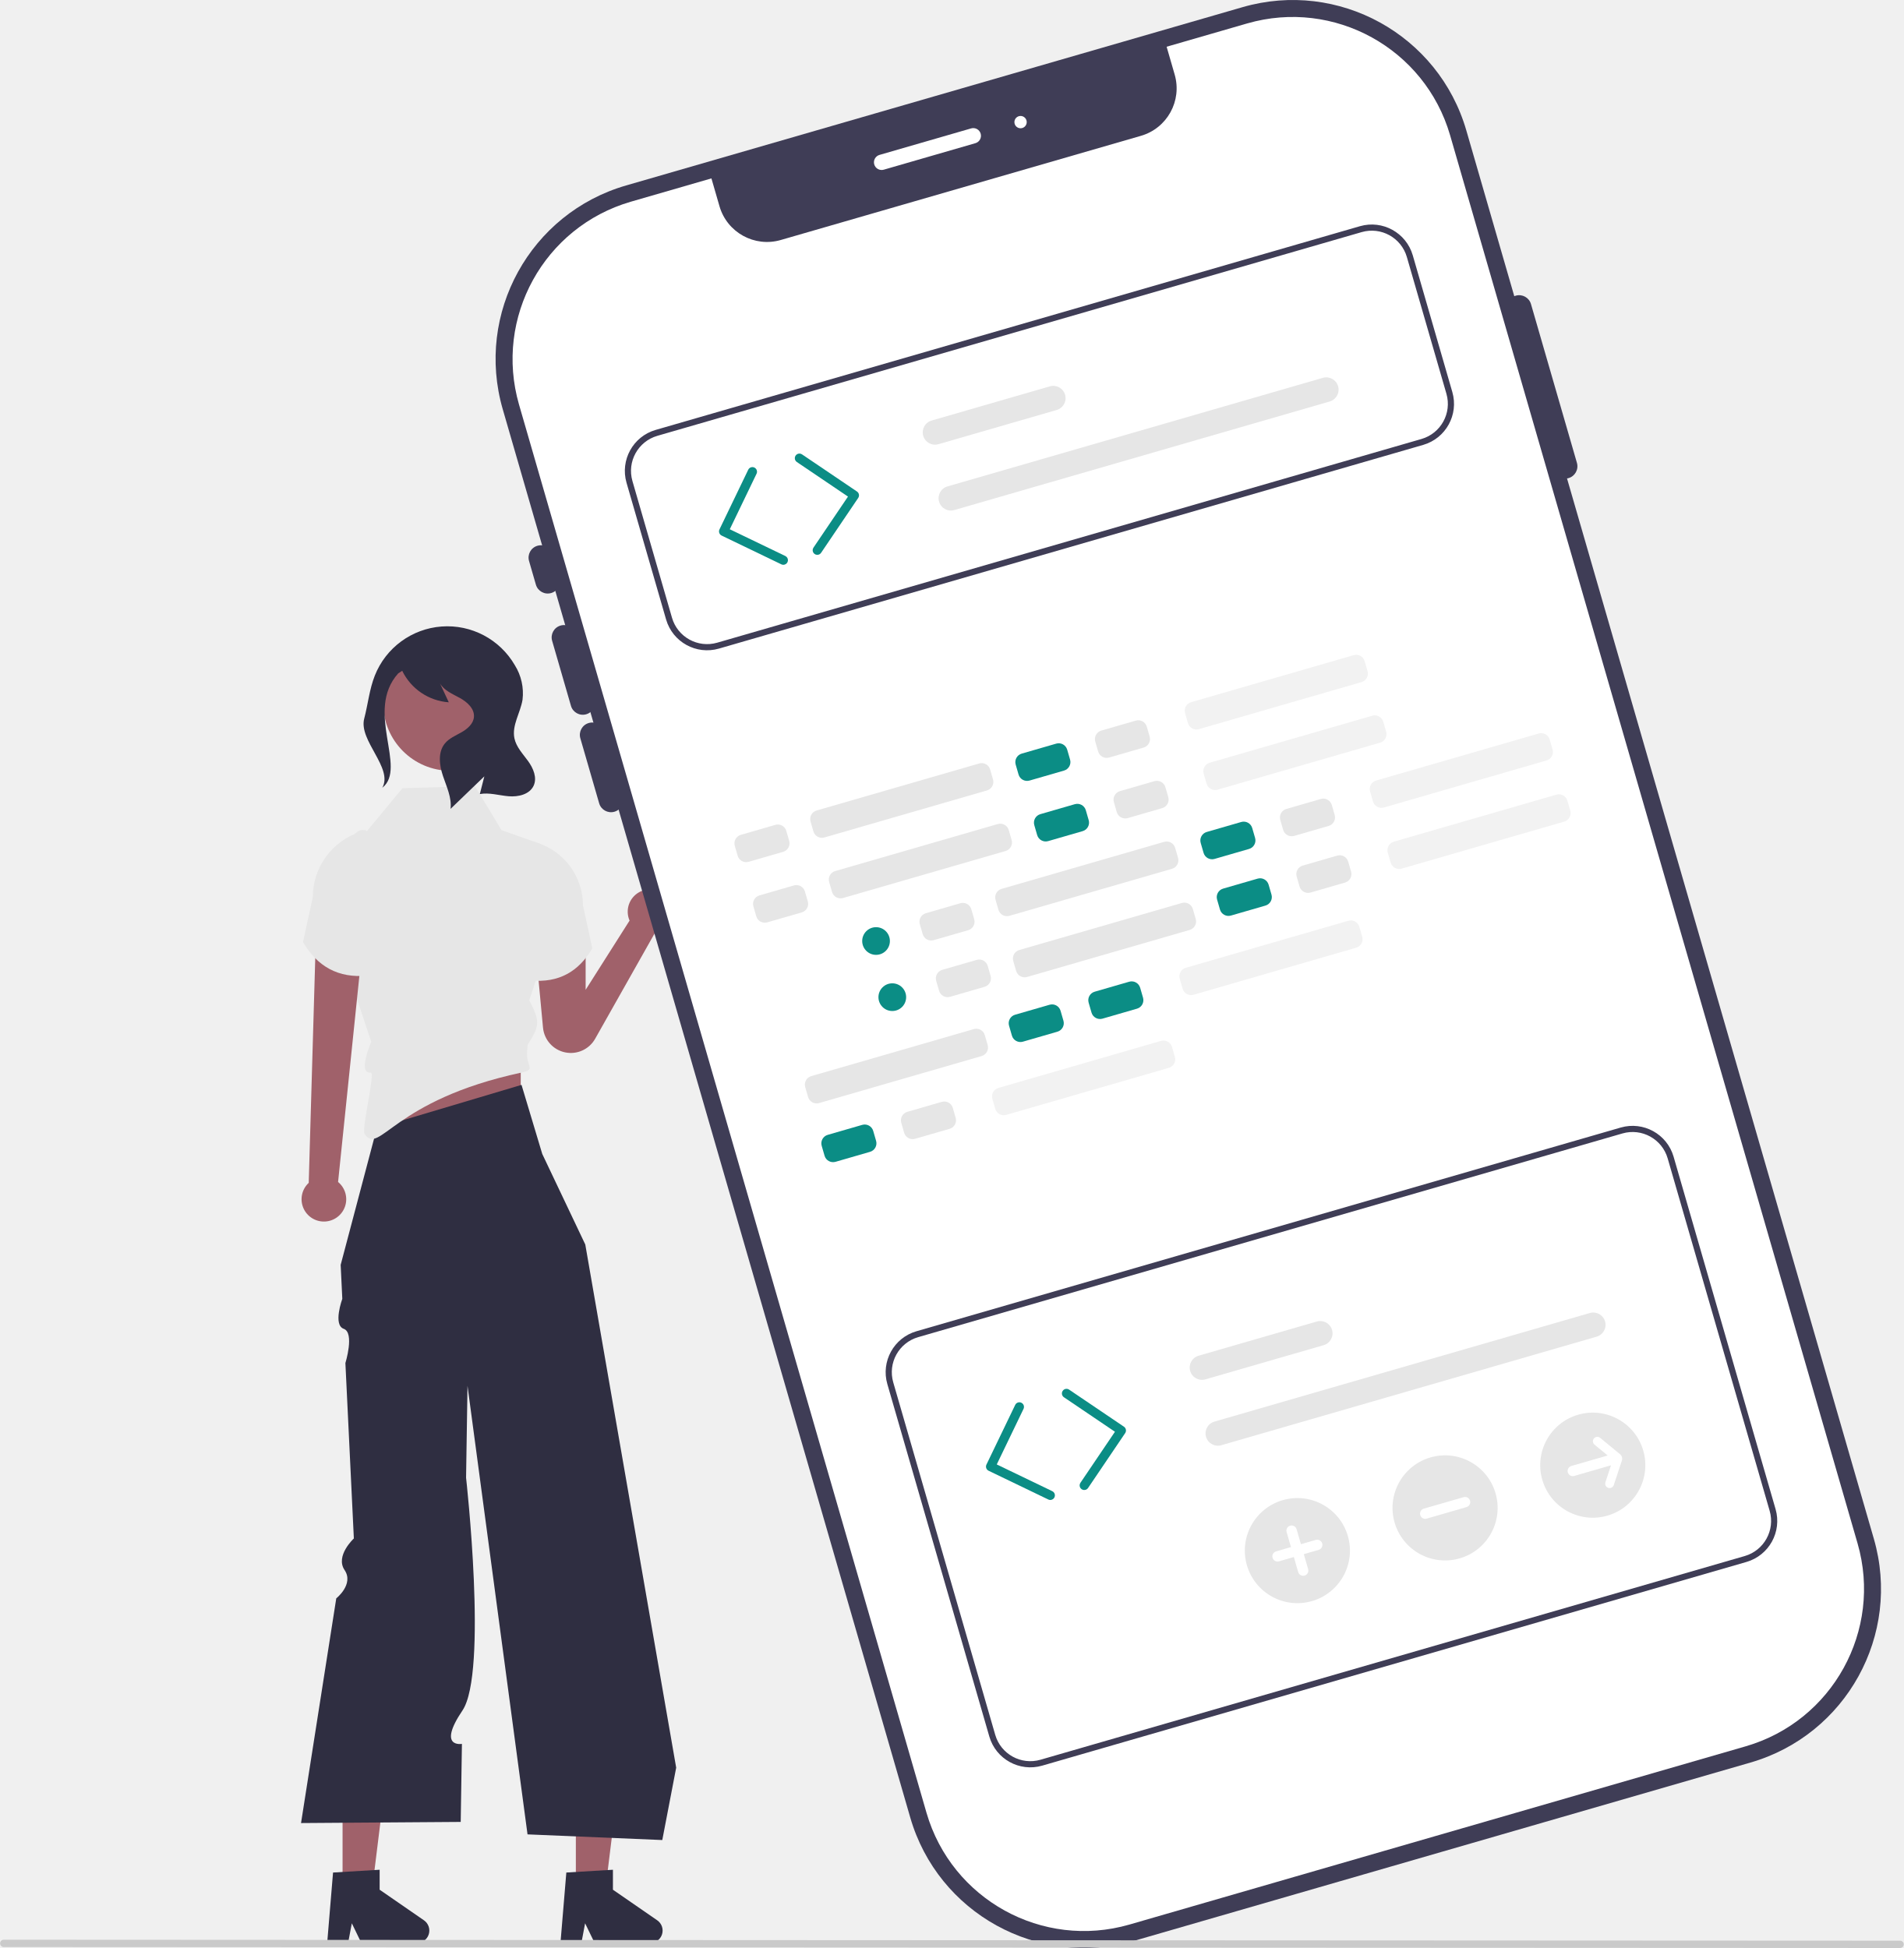
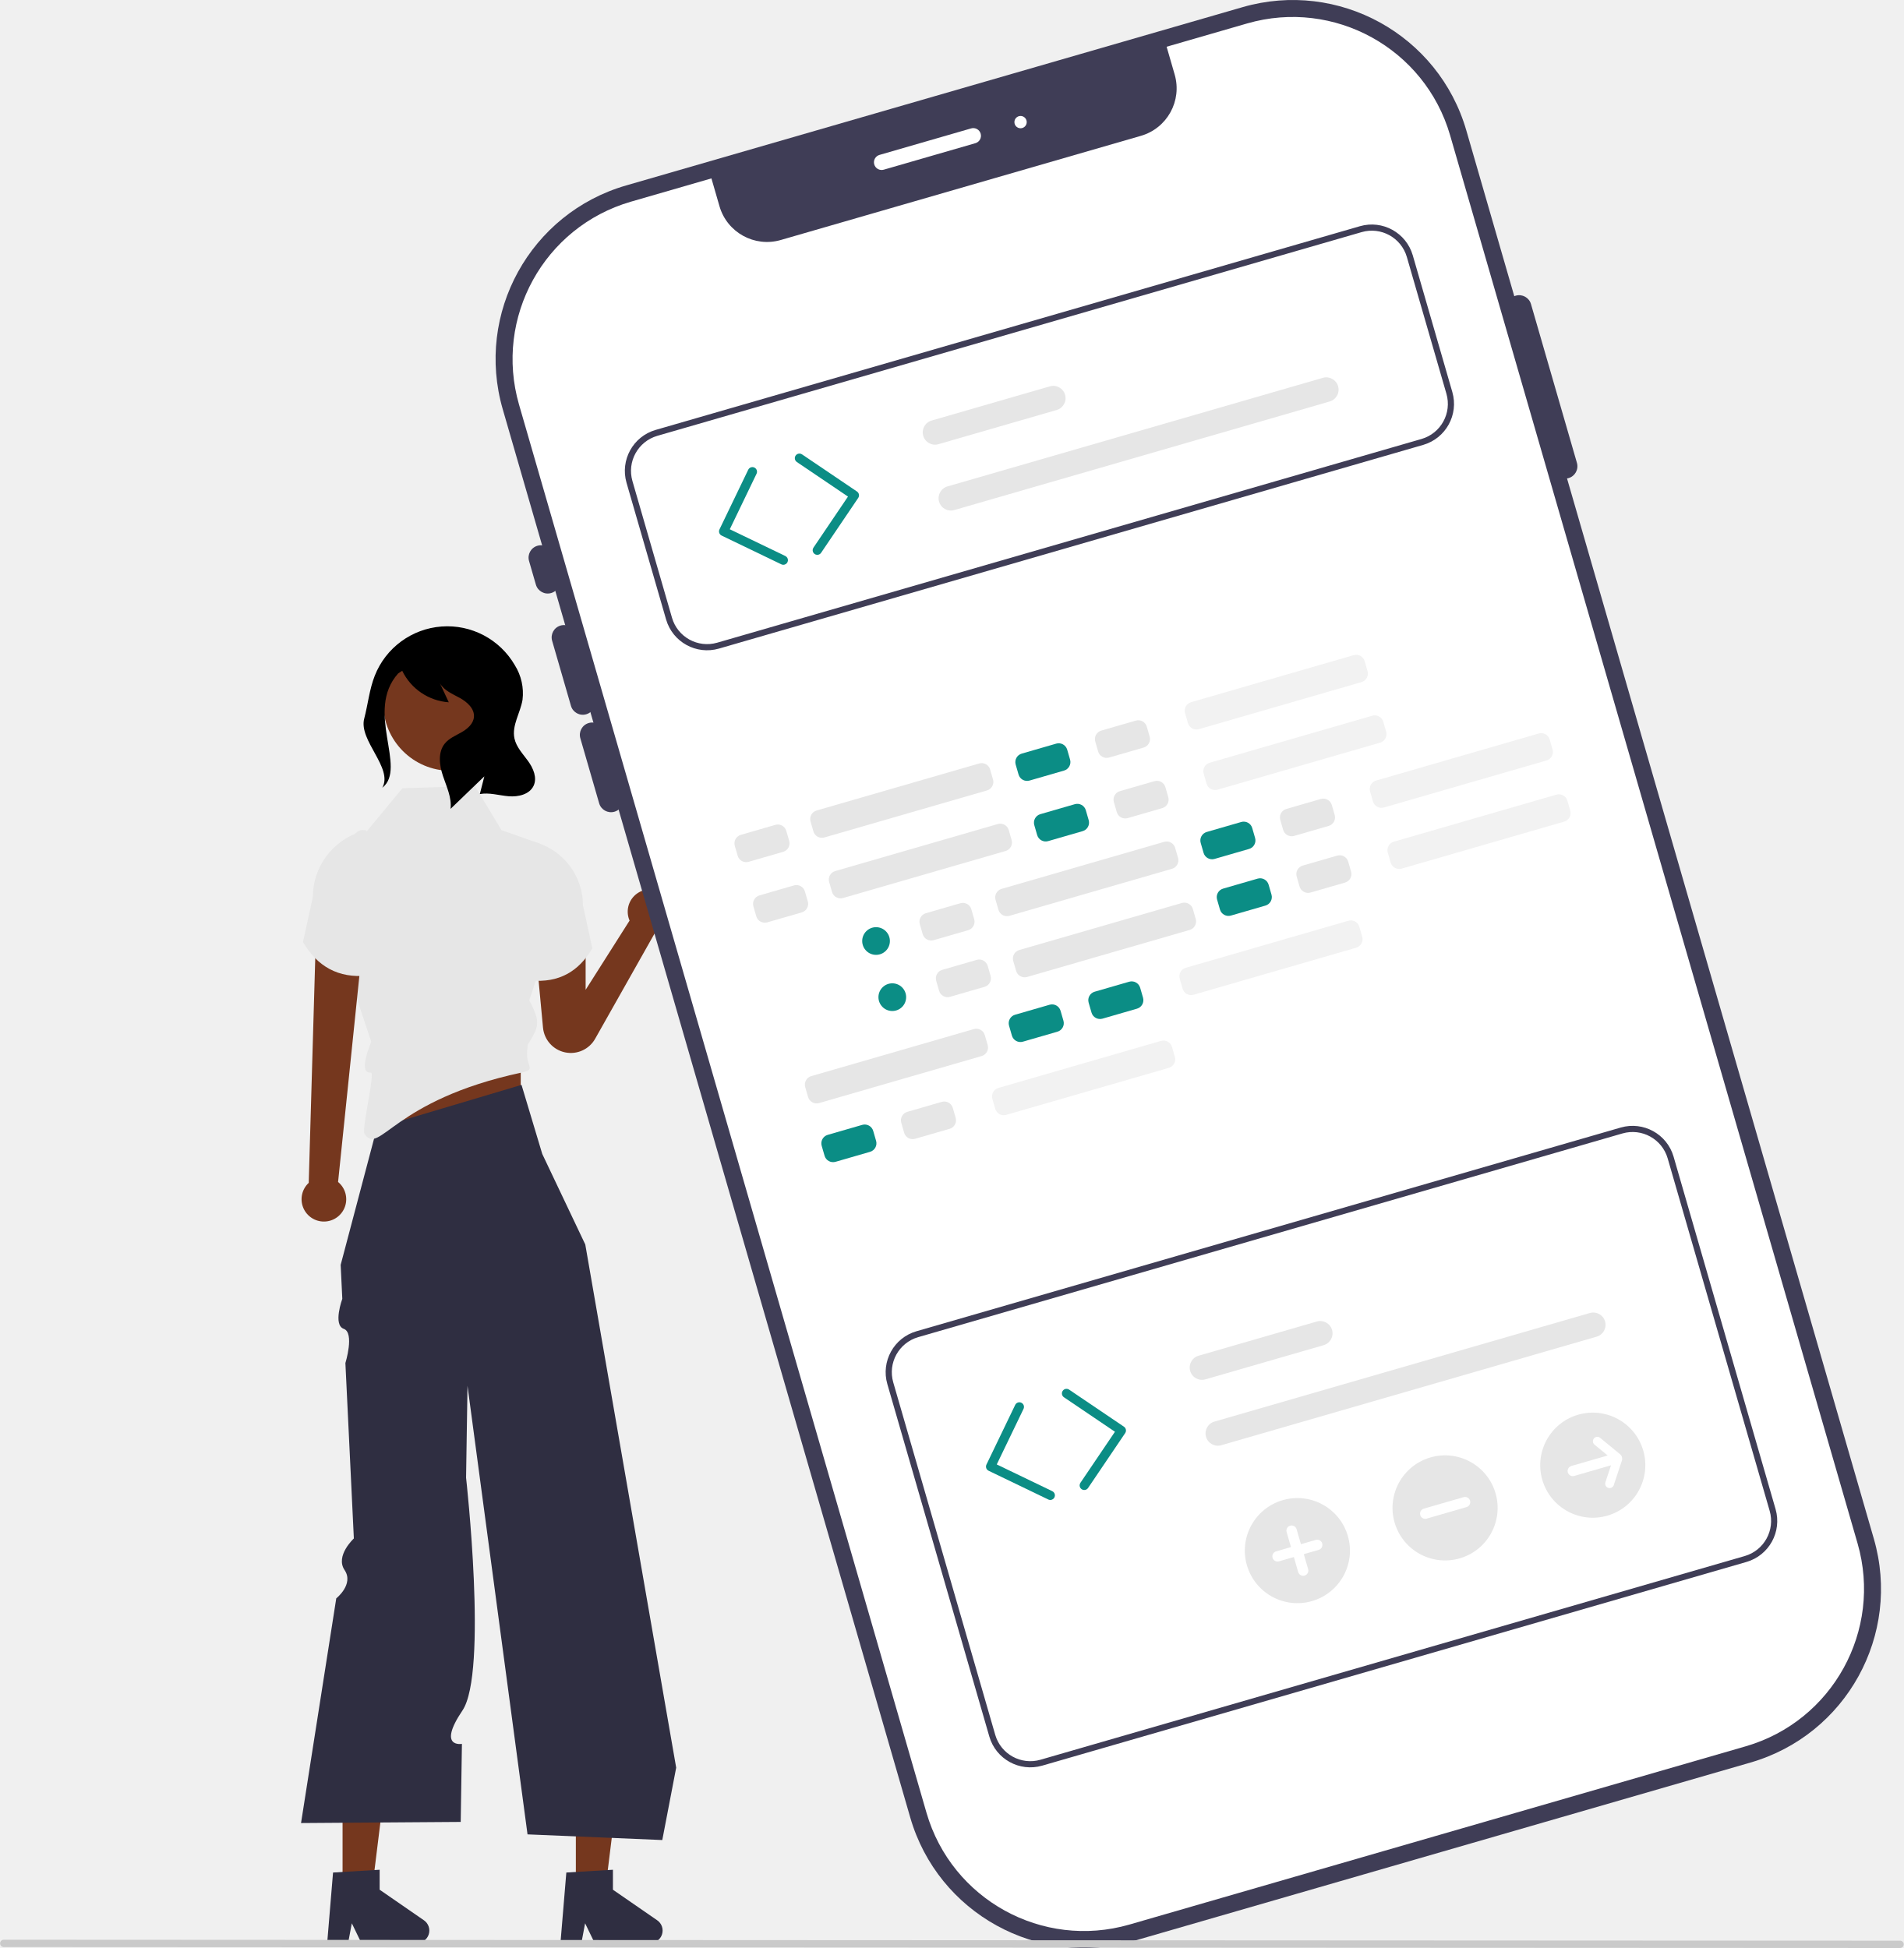
<svg xmlns="http://www.w3.org/2000/svg" data-name="Layer 1" width="618.726" height="633.214" viewBox="0 0 618.726 633.214">
-   <polygon points="111.33 615.176 120.809 615.176 125.32 578.614 111.33 578.614 111.33 615.176" fill="#a0616a" />
+   <polygon points="111.33 615.176 120.809 615.176 125.32 578.614 111.33 578.614 111.33 615.176" fill="#75371e" />
  <path d="M398.873,742.076l15.144-.904v6.488l14.398,9.944a4.053,4.053,0,0,1-2.303,7.388h-18.029l-3.108-6.418-1.213,6.418h-6.798Z" transform="translate(-290.6368 -133.393)" fill="#2f2e41" />
-   <polygon points="187.143 615.176 196.622 615.176 201.134 578.614 187.143 578.614 187.143 615.176" fill="#a0616a" />
+   <polygon points="187.143 615.176 196.622 615.176 201.134 578.614 187.143 578.614 187.143 615.176" fill="#75371e" />
  <path d="M474.687,742.076l15.144-.904v6.488l14.398,9.944a4.053,4.053,0,0,1-2.303,7.388h-18.029l-3.108-6.418-1.213,6.418h-6.798Z" transform="translate(-290.6368 -133.393)" fill="#2f2e41" />
-   <polygon points="118.834 391.865 169.231 393.128 169.231 338.66 127.834 338.865 118.834 391.865" fill="#a0616a" />
+   <polygon points="118.834 391.865 169.231 393.128 169.231 338.66 127.834 338.865 118.834 391.865" fill="#75371e" />
  <path d="M460.124,486.042l6.737,22.446,13.985,29.442L510.388,707.989l-4.517,23.524-43.795-1.84L442.571,583.864l-.314,20.129-.152,9.743s7.114,63.369-1.179,75.668-.169,10.851-.169,10.851l-.395,25.369-51.892.368,11.448-73.037s5.813-4.59,2.703-9.204,3.014-10.264,3.014-10.264l-2.747-57.018s3.041-9.849-.536-11.129-.47-9.749-.47-9.749l-.532-11.036,11.772-44.512Z" transform="translate(-290.6368 -133.393)" fill="#2f2e41" />
  <path d="M411.289,472.053l-5.152-15.457-3.68-5.152-1.472-14.721c0-39.747,8.866-33.128,8.866-33.128l11.564-13.979,13.157-.411,10.397-.325,8.644,14.353,12.513,4.416,4.9,25.46-8.948,27.168.395-2.019c4.212,7.776,3.141,8.946-.347,14.785l-.173,2.108c-.41,4.985,3.064,5.844-1.827,6.892-42,9-46,27-51,20-1.113-1.559,3.611-20.161,2-20C406.709,482.484,411.289,472.053,411.289,472.053Z" transform="translate(-290.6368 -133.393)" fill="#e6e6e6" />
-   <circle cx="146.391" cy="228.71" r="21.835" fill="#a0616a" />
-   <path d="M390.969,517.89l2.236-76.92,14.563,6.371-7.26,70.268a7.257,7.257,0,1,1-9.539.28Z" transform="translate(-290.6368 -133.393)" fill="#a0616a" />
+   <circle cx="146.391" cy="228.71" r="21.835" fill="#75371e" />
+   <path d="M390.969,517.89l2.236-76.92,14.563,6.371-7.26,70.268a7.257,7.257,0,1,1-9.539.28Z" transform="translate(-290.6368 -133.393)" fill="#75371e" />
  <path d="M409.589,403.197l-1.694.535a22.322,22.322,0,0,0-15.6,21.286l-3.186,14.587c4.615,7.918,11.437,11.841,20.935,10.922Z" transform="translate(-290.6368 -133.393)" fill="#e6e6e6" />
-   <path d="M509.139,429.747a7.251,7.251,0,1,0-13.899,2.89l-14.28,22.502V441.643l-16.108,1.741,2.255,24.052a9.079,9.079,0,0,0,16.947,3.615l19.303-34.203A7.253,7.253,0,0,0,509.139,429.747Z" transform="translate(-290.6368 -133.393)" fill="#a0616a" />
+   <path d="M509.139,429.747a7.251,7.251,0,1,0-13.899,2.89l-14.28,22.502V441.643l-16.108,1.741,2.255,24.052a9.079,9.079,0,0,0,16.947,3.615l19.303-34.203A7.253,7.253,0,0,0,509.139,429.747Z" transform="translate(-290.6368 -133.393)" fill="#75371e" />
  <path d="M463.546,406.814l1.62.512a21.354,21.354,0,0,1,14.924,20.363l3.048,13.955c-4.415,7.574-10.941,11.328-20.027,10.449Z" transform="translate(-290.6368 -133.393)" fill="#e6e6e6" />
-   <path d="M409.001,366.98c1.219-4.642,1.678-9.5,3.44-13.964a25.345,25.345,0,0,1,45.514-3.388,17.264,17.264,0,0,1,2.498,11.226c-.695,4.261-3.518,8.313-2.634,12.54.591,2.827,2.727,5.024,4.422,7.362s3.034,5.431,1.813,8.049c-1.327,2.843-5.012,3.683-8.138,3.416-3.126-.267-6.256-1.276-9.342-.71l1.469-5.758q-5.486,5.281-10.972,10.561c.405-3.664-1.297-7.179-2.471-10.673s-1.721-7.705.605-10.565c1.391-1.71,3.534-2.574,5.447-3.669s3.812-2.735,4.007-4.931c.241-2.715-2.192-4.894-4.581-6.207-2.389-1.313-5.14-2.413-6.481-4.786q1.444,3.099,2.887,6.198a18.243,18.243,0,0,1-15.132-10.247l-1.319.863c-10.965,12.296,3.077,30.72-5.155,37.166C418.493,383.018,407.123,374.128,409.001,366.98Z" transform="translate(-290.6368 -133.393)" fill="#2f2e41" />
+   <path d="M409.001,366.98c1.219-4.642,1.678-9.5,3.44-13.964a25.345,25.345,0,0,1,45.514-3.388,17.264,17.264,0,0,1,2.498,11.226c-.695,4.261-3.518,8.313-2.634,12.54.591,2.827,2.727,5.024,4.422,7.362s3.034,5.431,1.813,8.049c-1.327,2.843-5.012,3.683-8.138,3.416-3.126-.267-6.256-1.276-9.342-.71l1.469-5.758q-5.486,5.281-10.972,10.561c.405-3.664-1.297-7.179-2.471-10.673s-1.721-7.705.605-10.565c1.391-1.71,3.534-2.574,5.447-3.669s3.812-2.735,4.007-4.931c.241-2.715-2.192-4.894-4.581-6.207-2.389-1.313-5.14-2.413-6.481-4.786q1.444,3.099,2.887,6.198a18.243,18.243,0,0,1-15.132-10.247l-1.319.863c-10.965,12.296,3.077,30.72-5.155,37.166C418.493,383.018,407.123,374.128,409.001,366.98Z" transform="translate(-290.6368 -133.393)" fill="#000" />
  <rect x="513.818" y="153" width="326" height="594" rx="58.728" transform="translate(-389.0333 72.42474) rotate(-16.13524)" fill="#3f3d56" />
  <path d="M695.973,141.005l-26.197,7.579,2.618,9.05a16.079,16.079,0,0,1-10.977,19.914L544.374,211.409a16.079,16.079,0,0,1-19.914-10.977l-2.618-9.05-26.197,7.579a53.289,53.289,0,0,0-36.339,65.924L591.739,722.656A53.289,53.289,0,0,0,657.664,758.995l200.328-57.955a53.289,53.289,0,0,0,36.339-65.924L761.897,177.344A53.289,53.289,0,0,0,695.973,141.005Z" transform="translate(-290.6368 -133.393)" fill="#fff" />
  <path d="M469.748,326.168a4.005,4.005,0,0,1-4.954-2.731l-2.223-7.685a4,4,0,1,1,7.685-2.223l2.223,7.685A4.005,4.005,0,0,1,469.748,326.168Z" transform="translate(-290.6368 -133.393)" fill="#3f3d56" />
  <path d="M481.148,365.574a4.005,4.005,0,0,1-4.954-2.731l-6.12-21.154a4,4,0,1,1,7.685-2.223l6.12,21.154A4.005,4.005,0,0,1,481.148,365.574Z" transform="translate(-290.6368 -133.393)" fill="#3f3d56" />
  <path d="M490.313,397.253a4.005,4.005,0,0,1-4.954-2.731l-6.12-21.154a4,4,0,0,1,7.685-2.223l6.12,21.154A4.005,4.005,0,0,1,490.313,397.253Z" transform="translate(-290.6368 -133.393)" fill="#3f3d56" />
  <path d="M800.39,288.809a4.005,4.005,0,0,1-4.954-2.731l-14.933-51.617a4,4,0,0,1,7.685-2.223l14.933,51.617A4.005,4.005,0,0,1,800.39,288.809Z" transform="translate(-290.6368 -133.393)" fill="#3f3d56" />
  <path d="M545.628,316.923a1.496,1.496,0,0,1-1.067-.09l-19.404-9.348a1.5,1.5,0,0,1-.7-2.002l9.348-19.404a1.5,1.5,0,1,1,2.703,1.302l-8.697,18.053L545.863,314.131a1.5,1.5,0,0,1-.235,2.792Z" transform="translate(-290.6368 -133.393)" fill="#0b8d85" />
  <path d="M556.658,313.691a1.5,1.5,0,0,1-1.66-2.281L566.221,294.81l-16.6-11.224a1.5,1.5,0,1,1,1.68-2.485L569.144,293.165a1.499,1.499,0,0,1,.402,2.083L557.482,313.091A1.492,1.492,0,0,1,556.658,313.691Z" transform="translate(-290.6368 -133.393)" fill="#0b8d85" />
  <path d="M753.17,278.006,524.273,344.227a13.874,13.874,0,0,1-17.164-9.461l-12.862-44.46a13.874,13.874,0,0,1,9.461-17.164l228.897-66.22a13.874,13.874,0,0,1,17.164,9.461l12.862,44.46A13.874,13.874,0,0,1,753.17,278.006Zm-248.906-2.944a11.872,11.872,0,0,0-8.096,14.687l12.862,44.46a11.872,11.872,0,0,0,14.687,8.096l228.897-66.22a11.872,11.872,0,0,0,8.096-14.687l-12.862-44.46a11.872,11.872,0,0,0-14.687-8.096Z" transform="translate(-290.6368 -133.393)" fill="#3f3d56" />
  <path d="M634.046,266.665l-38.424,11.116a4,4,0,0,1-2.223-7.685L631.823,258.98a4,4,0,0,1,2.223,7.685Z" transform="translate(-290.6368 -133.393)" fill="#e6e6e6" />
  <path d="M722.772,263.898l-121.997,35.294a4,4,0,0,1-2.223-7.685l121.997-35.294a4,4,0,1,1,2.223,7.685Z" transform="translate(-290.6368 -133.393)" fill="#e6e6e6" />
  <path d="M632.389,620.909a1.494,1.494,0,0,1-1.067-.09l-19.404-9.348a1.5,1.5,0,0,1-.7-2.002l9.348-19.404a1.5,1.5,0,0,1,2.703,1.302l-8.697,18.053,18.053,8.697a1.5,1.5,0,0,1-.235,2.792Z" transform="translate(-290.6368 -133.393)" fill="#0b8d85" />
  <path d="M643.419,617.677a1.5,1.5,0,0,1-1.661-2.281L652.982,598.796l-16.6-11.224a1.5,1.5,0,0,1,1.68-2.485l17.843,12.064a1.5,1.5,0,0,1,.403,2.082L644.244,617.077A1.496,1.496,0,0,1,643.419,617.677Z" transform="translate(-290.6368 -133.393)" fill="#0b8d85" />
  <path d="M858.218,641.116,629.321,707.337a13.874,13.874,0,0,1-17.164-9.461L579.008,583.291a13.874,13.874,0,0,1,9.461-17.164L817.366,499.907a13.874,13.874,0,0,1,17.164,9.461L867.679,623.953A13.874,13.874,0,0,1,858.218,641.116Zm-269.193-73.068a11.872,11.872,0,0,0-8.096,14.687l33.149,114.584a11.872,11.872,0,0,0,14.687,8.096l228.897-66.22a11.872,11.872,0,0,0,8.096-14.687L832.608,509.924a11.872,11.872,0,0,0-14.687-8.096Z" transform="translate(-290.6368 -133.393)" fill="#3f3d56" />
  <path d="M720.807,570.65l-38.424,11.116a4,4,0,1,1-2.223-7.685l38.424-11.116a4,4,0,0,1,2.223,7.685Z" transform="translate(-290.6368 -133.393)" fill="#e6e6e6" />
  <path d="M809.533,567.884,687.536,603.178a4,4,0,1,1-2.223-7.685L807.31,560.199a4,4,0,0,1,2.223,7.685Z" transform="translate(-290.6368 -133.393)" fill="#e6e6e6" />
  <rect x="529.557" y="402.966" width="17.432" height="9.123" rx="2.88" transform="translate(-382.6874 32.24922) rotate(-16.13524)" fill="#e6e6e6" />
  <rect x="620.843" y="376.557" width="17.432" height="9.123" rx="2.88" transform="translate(-371.7523 56.57772) rotate(-16.13524)" fill="#0b8d85" />
  <rect x="646.707" y="369.074" width="17.432" height="9.123" rx="2.88" transform="translate(-368.654 63.47079) rotate(-16.13524)" fill="#e6e6e6" />
  <rect x="553.323" y="389.031" width="60.764" height="9.123" rx="2.88" transform="translate(-377.0251 44.32596) rotate(-16.13524)" fill="#e6e6e6" />
  <rect x="675.037" y="353.819" width="60.764" height="9.123" rx="2.88" transform="translate(-362.445 76.76396) rotate(-16.13524)" fill="#f2f2f2" />
  <rect x="535.607" y="422.65" width="17.432" height="9.123" rx="2.88" transform="translate(-387.9193 34.70581) rotate(-16.13524)" fill="#e6e6e6" />
  <rect x="626.893" y="396.241" width="17.432" height="9.123" rx="2.88" transform="translate(-376.9842 59.03431) rotate(-16.13524)" fill="#0b8d85" />
  <rect x="652.757" y="388.758" width="17.432" height="9.123" rx="2.88" transform="translate(-373.8859 65.92739) rotate(-16.13524)" fill="#e6e6e6" />
  <rect x="559.372" y="408.715" width="60.764" height="9.123" rx="2.88" transform="translate(-382.2571 46.78255) rotate(-16.13524)" fill="#e6e6e6" />
  <rect x="681.086" y="373.502" width="60.764" height="9.123" rx="2.88" transform="matrix(0.96061, -0.27791, 0.27791, 0.96061, -367.6769, 79.22055)" fill="#f2f2f2" />
  <rect x="589.687" y="428.438" width="17.432" height="9.123" rx="2.88" transform="translate(-387.3977 49.96297) rotate(-16.13524)" fill="#e6e6e6" />
  <rect x="680.973" y="402.029" width="17.432" height="9.123" rx="2.88" transform="translate(-376.4626 74.29147) rotate(-16.13524)" fill="#0b8d85" />
  <rect x="706.837" y="394.547" width="17.432" height="9.123" rx="2.88" transform="translate(-373.3643 81.18455) rotate(-16.13524)" fill="#e6e6e6" />
  <rect x="613.452" y="414.503" width="60.764" height="9.123" rx="2.88" transform="translate(-381.7354 62.03971) rotate(-16.13524)" fill="#e6e6e6" />
  <rect x="735.167" y="379.291" width="60.764" height="9.123" rx="2.88" transform="matrix(0.96061, -0.27791, 0.27791, 0.96061, -367.1553, 94.47771)" fill="#f2f2f2" />
  <rect x="557.8" y="500.484" width="17.432" height="9.123" rx="2.88" transform="translate(-408.6757 43.93934) rotate(-16.13524)" fill="#0b8d85" />
  <rect x="583.664" y="493.002" width="17.432" height="9.123" rx="2.88" transform="translate(-405.5775 50.83241) rotate(-16.13524)" fill="#e6e6e6" />
  <rect x="612.416" y="479.207" width="60.764" height="9.123" rx="2.88" transform="translate(-399.7579 64.3006) rotate(-16.13524)" fill="#f2f2f2" />
  <rect x="618.687" y="461.435" width="17.432" height="9.123" rx="2.88" transform="translate(-395.4254 59.32216) rotate(-16.13524)" fill="#0b8d85" />
  <rect x="644.552" y="453.953" width="17.432" height="9.123" rx="2.88" transform="matrix(0.96061, -0.27791, 0.27791, 0.96061, -392.3271, 66.21523)" fill="#0b8d85" />
  <rect x="551.59" y="475.37" width="60.764" height="9.123" rx="2.88" transform="translate(-401.0877 47.24542) rotate(-16.13524)" fill="#e6e6e6" />
  <rect x="673.304" y="440.158" width="60.764" height="9.123" rx="2.88" transform="matrix(0.96061, -0.27791, 0.27791, 0.96061, -386.5075, 79.68342)" fill="#f2f2f2" />
  <rect x="595.014" y="446.85" width="17.432" height="9.123" rx="2.88" transform="translate(-392.3047 52.16855) rotate(-16.13524)" fill="#e6e6e6" />
  <rect x="686.299" y="420.441" width="17.432" height="9.123" rx="2.88" transform="translate(-381.3696 76.49705) rotate(-16.13524)" fill="#0b8d85" />
  <rect x="712.164" y="412.959" width="17.432" height="9.123" rx="2.88" transform="translate(-378.2713 83.39013) rotate(-16.13524)" fill="#e6e6e6" />
  <rect x="619.202" y="434.376" width="60.764" height="9.123" rx="2.88" transform="translate(-387.0318 64.42031) rotate(-16.13524)" fill="#e6e6e6" />
  <rect x="740.916" y="399.164" width="60.764" height="9.123" rx="2.88" transform="translate(-372.4516 96.85831) rotate(-16.13524)" fill="#f2f2f2" />
  <circle cx="289.985" cy="324.137" r="4.5" fill="#0b8d85" />
  <circle cx="284.705" cy="305.886" r="4.5" fill="#0b8d85" />
  <path d="M607.633,179.935,577.854,188.55a2.5,2.5,0,0,1-1.39-4.803l29.779-8.615a2.5,2.5,0,1,1,1.39,4.803Z" transform="translate(-290.6368 -133.393)" fill="#fff" />
  <circle cx="331.671" cy="39.693" r="2" fill="#fff" />
  <path d="M325.012,765.252a10.947,10.947,0,0,1-.563-2.331.756.756,0,0,1-.013-.176c-.509-4.842,1.99-9.331,4.822-13.887l3.883-6.238a3.439,3.439,0,0,1,6.281,1.086c.211.969.422,1.951.624,2.931,2.09-1.739,4.273-3.349,6.184-4.739q7.57-5.493,15.136-10.999a3.437,3.437,0,0,1,5.41,3.362l-.96,5.566c-1.275,7.385-2.72,15.755-6.138,23.073-.383.838-.792,1.653-1.217,2.423l-.143.259H325.131Z" transform="translate(-290.6368 -133.393)" fill="#f0f0f0" />
  <path d="M291.821,766.3l616.357.307a1.191,1.191,0,0,0,0-2.381l-616.357-.307a1.191,1.191,0,0,0,0,2.381Z" transform="translate(-290.6368 -133.393)" fill="#cacaca" />
  <path d="M717.018,653.841a17.079,17.079,0,1,1,11.66-21.152A17.079,17.079,0,0,1,717.018,653.841Z" transform="translate(-290.6368 -133.393)" fill="#e6e6e6" />
  <path d="M718.277,633.944l-4.855,1.405-1.405-4.855a1.685,1.685,0,1,0-3.237.936l1.405,4.855-4.855,1.405a1.685,1.685,0,0,0,.936,3.237l4.855-1.405,1.405,4.855a1.685,1.685,0,1,0,3.237-.936l-1.405-4.855,4.855-1.405a1.685,1.685,0,0,0-.936-3.237Z" transform="translate(-290.6368 -133.393)" fill="#fff" />
  <path d="M765.016,639.955a17.079,17.079,0,1,1,11.66-21.152A17.079,17.079,0,0,1,765.016,639.955Z" transform="translate(-290.6368 -133.393)" fill="#e6e6e6" />
  <path d="M766.275,620.058l-4.855,1.405-3.237.936-4.855,1.405a1.685,1.685,0,0,0,.936,3.237l4.855-1.405,3.237-.936,4.855-1.405a1.685,1.685,0,1,0-.936-3.237Z" transform="translate(-290.6368 -133.393)" fill="#fff" />
  <path d="M813.015,626.069a17.079,17.079,0,1,1,11.66-21.152A17.079,17.079,0,0,1,813.015,626.069Z" transform="translate(-290.6368 -133.393)" fill="#e6e6e6" />
  <path d="M817.273,606.214l-6.615-5.443a1.436,1.436,0,1,0-1.825,2.218l4.278,3.52-3.692,1.068-3.237.936-4.855,1.405a1.685,1.685,0,1,0,.936,3.237l4.855-1.405,3.237-.936,3.84-1.111-1.823,5.519a1.436,1.436,0,0,0,2.727.901l2.687-8.134a1.895,1.895,0,0,0-.513-1.775Z" transform="translate(-290.6368 -133.393)" fill="#fff" />
</svg>
